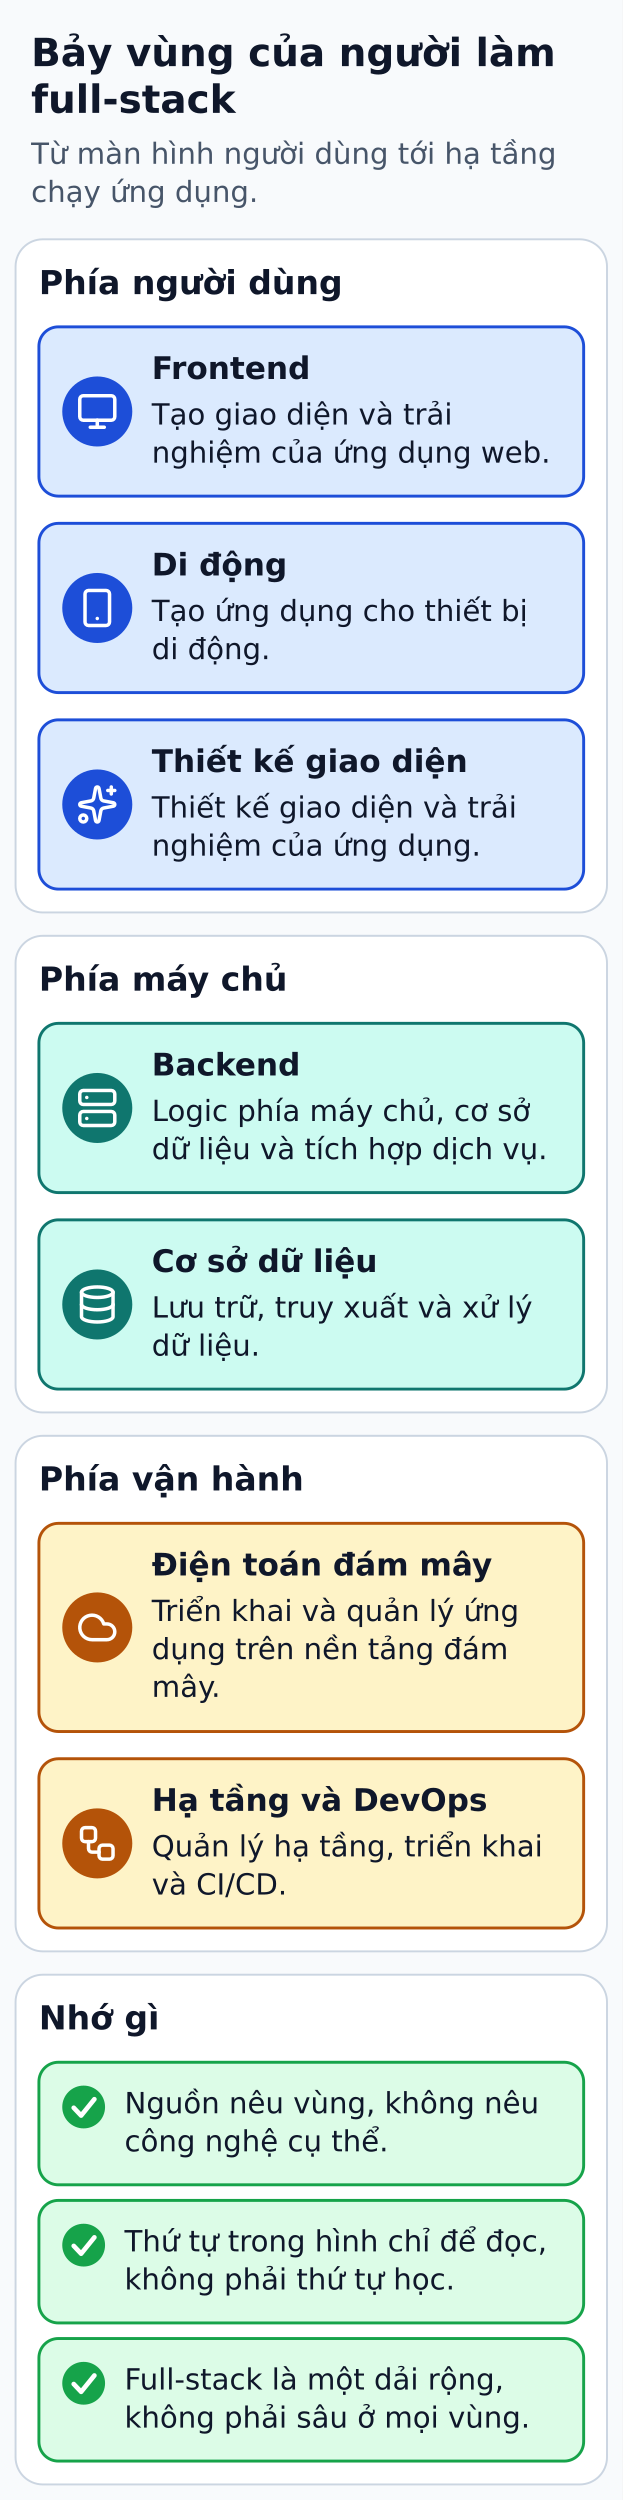
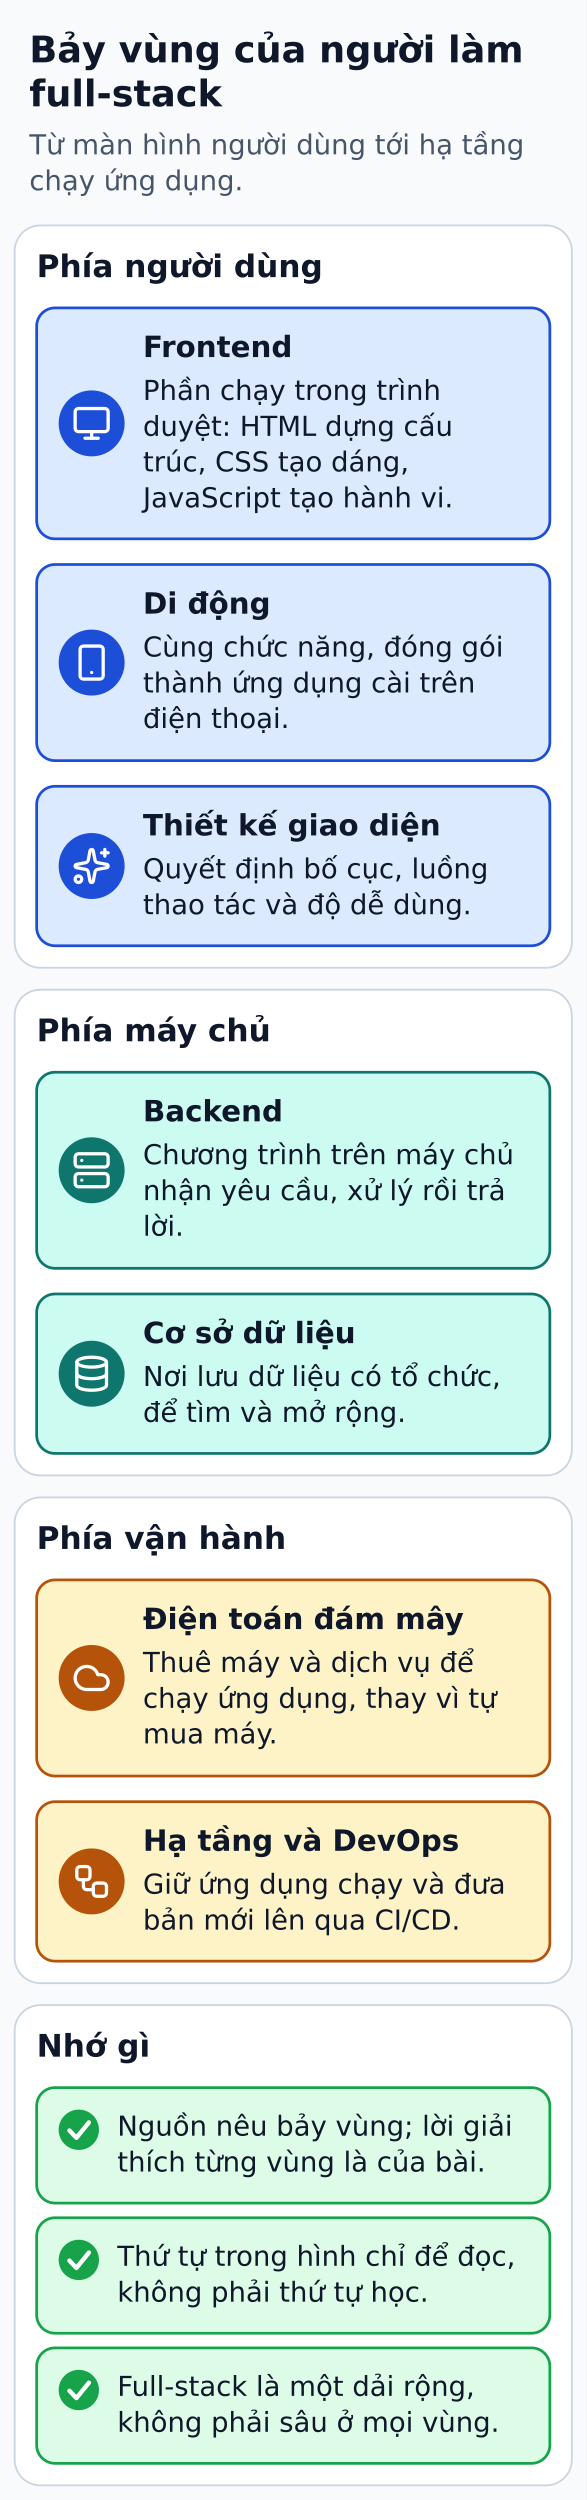
- <svg xmlns="http://www.w3.org/2000/svg" width="320" height="1285" viewBox="0 0 320 1285" role="img" aria-labelledby="title desc">
+ <svg xmlns="http://www.w3.org/2000/svg" width="320" height="1364" viewBox="0 0 320 1364" role="img" aria-labelledby="title desc">
  <defs>
    <marker id="arrow" markerWidth="8" markerHeight="8" refX="6" refY="3" orient="auto">
      <path d="M0,0 L6,3 L0,6" fill="none" stroke="#334155" stroke-width="1.5" />
    </marker>
  </defs>
-   <rect width="320" height="1285" fill="#f8fafc" />
+   <rect width="320" height="1364" fill="#f8fafc" />
  <g font-family="DejaVu Sans, Arial, sans-serif" fill="#0f172a">
    <text x="16" y="34" font-size="20" fill="#0f172a" font-weight="bold" text-anchor="start">Bảy vùng của người làm</text>
    <text x="16" y="58" font-size="20" fill="#0f172a" font-weight="bold" text-anchor="start">full-stack</text>
    <text x="16" y="84.2" font-size="15" fill="#475569" font-weight="normal" text-anchor="start">Từ màn hình người dùng tới hạ tầng</text>
    <text x="16" y="103.8" font-size="15" fill="#475569" font-weight="normal" text-anchor="start">chạy ứng dụng.</text>
-     <rect x="8" y="123" width="304" height="346" rx="14" fill="#ffffff" stroke="#cbd5e1" stroke-width="1" />
+     <rect x="8" y="123" width="304" height="405" rx="14" fill="#ffffff" stroke="#cbd5e1" stroke-width="1" />
    <text x="20" y="151.2" font-size="17" fill="#0f172a" font-weight="bold" text-anchor="start">Phía người dùng</text>
-     <rect x="20" y="168" width="280" height="87" rx="10" fill="#dbeafe" stroke="#1d4ed8" stroke-width="1.5" />
-     <circle cx="50" cy="211.5" r="18" fill="#1d4ed8" />
-     <g transform="translate(39.2 200.7) scale(0.9)" fill="none" stroke="#FFFFFF" stroke-width="2" stroke-linecap="round" stroke-linejoin="round">
+     <rect x="20" y="168" width="280" height="126" rx="10" fill="#dbeafe" stroke="#1d4ed8" stroke-width="1.5" />
+     <circle cx="50" cy="231" r="18" fill="#1d4ed8" />
+     <g transform="translate(39.2 220.2) scale(0.9)" fill="none" stroke="#FFFFFF" stroke-width="2" stroke-linecap="round" stroke-linejoin="round">
      <rect height="14" rx="2" width="20" x="2" y="3" />
      <line x1="8" x2="16" y1="21" y2="21" />
      <line x1="12" x2="12" y1="17" y2="21" />
    </g>
    <text x="78" y="194.8" font-size="16" fill="#0f172a" font-weight="bold" text-anchor="start">Frontend</text>
-     <text x="78" y="218.2" font-size="15" fill="#0f172a" font-weight="normal" text-anchor="start">Tạo giao diện và trải</text>
-     <text x="78" y="237.8" font-size="15" fill="#0f172a" font-weight="normal" text-anchor="start">nghiệm của ứng dụng web.</text>
-     <rect x="20" y="269" width="280" height="87" rx="10" fill="#dbeafe" stroke="#1d4ed8" stroke-width="1.5" />
-     <circle cx="50" cy="312.5" r="18" fill="#1d4ed8" />
-     <g transform="translate(39.2 301.7) scale(0.9)" fill="none" stroke="#FFFFFF" stroke-width="2" stroke-linecap="round" stroke-linejoin="round">
+     <text x="78" y="218.2" font-size="15" fill="#0f172a" font-weight="normal" text-anchor="start">Phần chạy trong trình</text>
+     <text x="78" y="237.8" font-size="15" fill="#0f172a" font-weight="normal" text-anchor="start">duyệt: HTML dựng cấu</text>
+     <text x="78" y="257.2" font-size="15" fill="#0f172a" font-weight="normal" text-anchor="start">trúc, CSS tạo dáng,</text>
+     <text x="78" y="276.8" font-size="15" fill="#0f172a" font-weight="normal" text-anchor="start">JavaScript tạo hành vi.</text>
+     <rect x="20" y="308" width="280" height="107" rx="10" fill="#dbeafe" stroke="#1d4ed8" stroke-width="1.5" />
+     <circle cx="50" cy="361.5" r="18" fill="#1d4ed8" />
+     <g transform="translate(39.2 350.7) scale(0.9)" fill="none" stroke="#FFFFFF" stroke-width="2" stroke-linecap="round" stroke-linejoin="round">
      <rect height="20" rx="2" ry="2" width="14" x="5" y="2" />
      <path d="M12 18h.01" />
    </g>
-     <text x="78" y="295.8" font-size="16" fill="#0f172a" font-weight="bold" text-anchor="start">Di động</text>
-     <text x="78" y="319.2" font-size="15" fill="#0f172a" font-weight="normal" text-anchor="start">Tạo ứng dụng cho thiết bị</text>
-     <text x="78" y="338.8" font-size="15" fill="#0f172a" font-weight="normal" text-anchor="start">di động.</text>
-     <rect x="20" y="370" width="280" height="87" rx="10" fill="#dbeafe" stroke="#1d4ed8" stroke-width="1.5" />
-     <circle cx="50" cy="413.5" r="18" fill="#1d4ed8" />
-     <g transform="translate(39.2 402.7) scale(0.9)" fill="none" stroke="#FFFFFF" stroke-width="2" stroke-linecap="round" stroke-linejoin="round">
+     <text x="78" y="334.8" font-size="16" fill="#0f172a" font-weight="bold" text-anchor="start">Di động</text>
+     <text x="78" y="358.2" font-size="15" fill="#0f172a" font-weight="normal" text-anchor="start">Cùng chức năng, đóng gói</text>
+     <text x="78" y="377.8" font-size="15" fill="#0f172a" font-weight="normal" text-anchor="start">thành ứng dụng cài trên</text>
+     <text x="78" y="397.2" font-size="15" fill="#0f172a" font-weight="normal" text-anchor="start">điện thoại.</text>
+     <rect x="20" y="429" width="280" height="87" rx="10" fill="#dbeafe" stroke="#1d4ed8" stroke-width="1.5" />
+     <circle cx="50" cy="472.5" r="18" fill="#1d4ed8" />
+     <g transform="translate(39.2 461.7) scale(0.9)" fill="none" stroke="#FFFFFF" stroke-width="2" stroke-linecap="round" stroke-linejoin="round">
      <path d="M11.017 2.814a1 1 0 0 1 1.966 0l1.051 5.558a2 2 0 0 0 1.594 1.594l5.558 1.051a1 1 0 0 1 0 1.966l-5.558 1.051a2 2 0 0 0-1.594 1.594l-1.051 5.558a1 1 0 0 1-1.966 0l-1.051-5.558a2 2 0 0 0-1.594-1.594l-5.558-1.051a1 1 0 0 1 0-1.966l5.558-1.051a2 2 0 0 0 1.594-1.594z" />
      <path d="M20 2v4" />
      <path d="M22 4h-4" />
      <circle cx="4" cy="20" r="2" />
    </g>
-     <text x="78" y="396.8" font-size="16" fill="#0f172a" font-weight="bold" text-anchor="start">Thiết kế giao diện</text>
-     <text x="78" y="420.2" font-size="15" fill="#0f172a" font-weight="normal" text-anchor="start">Thiết kế giao diện và trải</text>
-     <text x="78" y="439.8" font-size="15" fill="#0f172a" font-weight="normal" text-anchor="start">nghiệm của ứng dụng.</text>
-     <rect x="8" y="481" width="304" height="245" rx="14" fill="#ffffff" stroke="#cbd5e1" stroke-width="1" />
-     <text x="20" y="509.2" font-size="17" fill="#0f172a" font-weight="bold" text-anchor="start">Phía máy chủ</text>
-     <rect x="20" y="526" width="280" height="87" rx="10" fill="#ccfbf1" stroke="#0f766e" stroke-width="1.5" />
-     <circle cx="50" cy="569.5" r="18" fill="#0f766e" />
-     <g transform="translate(39.2 558.7) scale(0.9)" fill="none" stroke="#FFFFFF" stroke-width="2" stroke-linecap="round" stroke-linejoin="round">
+     <text x="78" y="455.8" font-size="16" fill="#0f172a" font-weight="bold" text-anchor="start">Thiết kế giao diện</text>
+     <text x="78" y="479.2" font-size="15" fill="#0f172a" font-weight="normal" text-anchor="start">Quyết định bố cục, luồng</text>
+     <text x="78" y="498.8" font-size="15" fill="#0f172a" font-weight="normal" text-anchor="start">thao tác và độ dễ dùng.</text>
+     <rect x="8" y="540" width="304" height="265" rx="14" fill="#ffffff" stroke="#cbd5e1" stroke-width="1" />
+     <text x="20" y="568.1" font-size="17" fill="#0f172a" font-weight="bold" text-anchor="start">Phía máy chủ</text>
+     <rect x="20" y="585" width="280" height="107" rx="10" fill="#ccfbf1" stroke="#0f766e" stroke-width="1.5" />
+     <circle cx="50" cy="638.5" r="18" fill="#0f766e" />
+     <g transform="translate(39.2 627.7) scale(0.9)" fill="none" stroke="#FFFFFF" stroke-width="2" stroke-linecap="round" stroke-linejoin="round">
      <rect height="8" rx="2" ry="2" width="20" x="2" y="2" />
      <rect height="8" rx="2" ry="2" width="20" x="2" y="14" />
      <line x1="6" x2="6.01" y1="6" y2="6" />
      <line x1="6" x2="6.01" y1="18" y2="18" />
    </g>
-     <text x="78" y="552.8" font-size="16" fill="#0f172a" font-weight="bold" text-anchor="start">Backend</text>
-     <text x="78" y="576.2" font-size="15" fill="#0f172a" font-weight="normal" text-anchor="start">Logic phía máy chủ, cơ sở</text>
-     <text x="78" y="595.8" font-size="15" fill="#0f172a" font-weight="normal" text-anchor="start">dữ liệu và tích hợp dịch vụ.</text>
-     <rect x="20" y="627" width="280" height="87" rx="10" fill="#ccfbf1" stroke="#0f766e" stroke-width="1.5" />
-     <circle cx="50" cy="670.5" r="18" fill="#0f766e" />
-     <g transform="translate(39.2 659.7) scale(0.9)" fill="none" stroke="#FFFFFF" stroke-width="2" stroke-linecap="round" stroke-linejoin="round">
+     <text x="78" y="611.8" font-size="16" fill="#0f172a" font-weight="bold" text-anchor="start">Backend</text>
+     <text x="78" y="635.2" font-size="15" fill="#0f172a" font-weight="normal" text-anchor="start">Chương trình trên máy chủ</text>
+     <text x="78" y="654.8" font-size="15" fill="#0f172a" font-weight="normal" text-anchor="start">nhận yêu cầu, xử lý rồi trả</text>
+     <text x="78" y="674.2" font-size="15" fill="#0f172a" font-weight="normal" text-anchor="start">lời.</text>
+     <rect x="20" y="706" width="280" height="87" rx="10" fill="#ccfbf1" stroke="#0f766e" stroke-width="1.5" />
+     <circle cx="50" cy="749.5" r="18" fill="#0f766e" />
+     <g transform="translate(39.2 738.7) scale(0.9)" fill="none" stroke="#FFFFFF" stroke-width="2" stroke-linecap="round" stroke-linejoin="round">
      <ellipse cx="12" cy="5" rx="9" ry="3" />
      <path d="M3 5V19A9 3 0 0 0 21 19V5" />
      <path d="M3 12A9 3 0 0 0 21 12" />
    </g>
-     <text x="78" y="653.8" font-size="16" fill="#0f172a" font-weight="bold" text-anchor="start">Cơ sở dữ liệu</text>
-     <text x="78" y="677.2" font-size="15" fill="#0f172a" font-weight="normal" text-anchor="start">Lưu trữ, truy xuất và xử lý</text>
-     <text x="78" y="696.8" font-size="15" fill="#0f172a" font-weight="normal" text-anchor="start">dữ liệu.</text>
-     <rect x="8" y="738" width="304" height="265" rx="14" fill="#ffffff" stroke="#cbd5e1" stroke-width="1" />
-     <text x="20" y="766.1" font-size="17" fill="#0f172a" font-weight="bold" text-anchor="start">Phía vận hành</text>
-     <rect x="20" y="783" width="280" height="107" rx="10" fill="#fef3c7" stroke="#b45309" stroke-width="1.5" />
-     <circle cx="50" cy="836.5" r="18" fill="#b45309" />
-     <g transform="translate(39.2 825.7) scale(0.9)" fill="none" stroke="#FFFFFF" stroke-width="2" stroke-linecap="round" stroke-linejoin="round">
+     <text x="78" y="732.8" font-size="16" fill="#0f172a" font-weight="bold" text-anchor="start">Cơ sở dữ liệu</text>
+     <text x="78" y="756.2" font-size="15" fill="#0f172a" font-weight="normal" text-anchor="start">Nơi lưu dữ liệu có tổ chức,</text>
+     <text x="78" y="775.8" font-size="15" fill="#0f172a" font-weight="normal" text-anchor="start">để tìm và mở rộng.</text>
+     <rect x="8" y="817" width="304" height="265" rx="14" fill="#ffffff" stroke="#cbd5e1" stroke-width="1" />
+     <text x="20" y="845.1" font-size="17" fill="#0f172a" font-weight="bold" text-anchor="start">Phía vận hành</text>
+     <rect x="20" y="862" width="280" height="107" rx="10" fill="#fef3c7" stroke="#b45309" stroke-width="1.5" />
+     <circle cx="50" cy="915.5" r="18" fill="#b45309" />
+     <g transform="translate(39.2 904.7) scale(0.9)" fill="none" stroke="#FFFFFF" stroke-width="2" stroke-linecap="round" stroke-linejoin="round">
      <path d="M17.5 19H9a7 7 0 1 1 6.71-9h1.79a4.5 4.5 0 1 1 0 9Z" />
    </g>
-     <text x="78" y="809.8" font-size="16" fill="#0f172a" font-weight="bold" text-anchor="start">Điện toán đám mây</text>
-     <text x="78" y="833.2" font-size="15" fill="#0f172a" font-weight="normal" text-anchor="start">Triển khai và quản lý ứng</text>
-     <text x="78" y="852.8" font-size="15" fill="#0f172a" font-weight="normal" text-anchor="start">dụng trên nền tảng đám</text>
-     <text x="78" y="872.2" font-size="15" fill="#0f172a" font-weight="normal" text-anchor="start">mây.</text>
-     <rect x="20" y="904" width="280" height="87" rx="10" fill="#fef3c7" stroke="#b45309" stroke-width="1.5" />
-     <circle cx="50" cy="947.5" r="18" fill="#b45309" />
-     <g transform="translate(39.2 936.7) scale(0.9)" fill="none" stroke="#FFFFFF" stroke-width="2" stroke-linecap="round" stroke-linejoin="round">
+     <text x="78" y="888.8" font-size="16" fill="#0f172a" font-weight="bold" text-anchor="start">Điện toán đám mây</text>
+     <text x="78" y="912.2" font-size="15" fill="#0f172a" font-weight="normal" text-anchor="start">Thuê máy và dịch vụ để</text>
+     <text x="78" y="931.8" font-size="15" fill="#0f172a" font-weight="normal" text-anchor="start">chạy ứng dụng, thay vì tự</text>
+     <text x="78" y="951.2" font-size="15" fill="#0f172a" font-weight="normal" text-anchor="start">mua máy.</text>
+     <rect x="20" y="983" width="280" height="87" rx="10" fill="#fef3c7" stroke="#b45309" stroke-width="1.5" />
+     <circle cx="50" cy="1026.5" r="18" fill="#b45309" />
+     <g transform="translate(39.2 1015.7) scale(0.9)" fill="none" stroke="#FFFFFF" stroke-width="2" stroke-linecap="round" stroke-linejoin="round">
      <rect height="8" rx="2" width="8" x="3" y="3" />
      <path d="M7 11v4a2 2 0 0 0 2 2h4" />
      <rect height="8" rx="2" width="8" x="13" y="13" />
    </g>
-     <text x="78" y="930.8" font-size="16" fill="#0f172a" font-weight="bold" text-anchor="start">Hạ tầng và DevOps</text>
-     <text x="78" y="954.2" font-size="15" fill="#0f172a" font-weight="normal" text-anchor="start">Quản lý hạ tầng, triển khai</text>
-     <text x="78" y="973.8" font-size="15" fill="#0f172a" font-weight="normal" text-anchor="start">và CI/CD.</text>
-     <rect x="8" y="1015" width="304" height="262" rx="14" fill="#ffffff" stroke="#cbd5e1" stroke-width="1" />
-     <text x="20" y="1043.1" font-size="17" fill="#0f172a" font-weight="bold" text-anchor="start">Nhớ gì</text>
-     <rect x="20" y="1060" width="280" height="63" rx="10" fill="#dcfce7" stroke="#16a34a" stroke-width="1.5" />
-     <circle cx="43" cy="1083" r="11" fill="#16a34a" />
-     <polyline points="37.9,1083.4 41.7,1087.4 48.5,1079" fill="none" stroke="#ffffff" stroke-width="2.4" stroke-linecap="round" stroke-linejoin="round" />
-     <text x="64" y="1086.2" font-size="15" fill="#0f172a" font-weight="normal" text-anchor="start">Nguồn nêu vùng, không nêu</text>
-     <text x="64" y="1105.8" font-size="15" fill="#0f172a" font-weight="normal" text-anchor="start">công nghệ cụ thể.</text>
-     <rect x="20" y="1131" width="280" height="63" rx="10" fill="#dcfce7" stroke="#16a34a" stroke-width="1.5" />
-     <circle cx="43" cy="1154" r="11" fill="#16a34a" />
-     <polyline points="37.9,1154.4 41.7,1158.4 48.5,1150" fill="none" stroke="#ffffff" stroke-width="2.4" stroke-linecap="round" stroke-linejoin="round" />
-     <text x="64" y="1157.2" font-size="15" fill="#0f172a" font-weight="normal" text-anchor="start">Thứ tự trong hình chỉ để đọc,</text>
-     <text x="64" y="1176.8" font-size="15" fill="#0f172a" font-weight="normal" text-anchor="start">không phải thứ tự học.</text>
-     <rect x="20" y="1202" width="280" height="63" rx="10" fill="#dcfce7" stroke="#16a34a" stroke-width="1.5" />
-     <circle cx="43" cy="1225" r="11" fill="#16a34a" />
-     <polyline points="37.9,1225.4 41.7,1229.4 48.5,1221" fill="none" stroke="#ffffff" stroke-width="2.4" stroke-linecap="round" stroke-linejoin="round" />
-     <text x="64" y="1228.2" font-size="15" fill="#0f172a" font-weight="normal" text-anchor="start">Full-stack là một dải rộng,</text>
-     <text x="64" y="1247.8" font-size="15" fill="#0f172a" font-weight="normal" text-anchor="start">không phải sâu ở mọi vùng.</text>
+     <text x="78" y="1009.8" font-size="16" fill="#0f172a" font-weight="bold" text-anchor="start">Hạ tầng và DevOps</text>
+     <text x="78" y="1033.2" font-size="15" fill="#0f172a" font-weight="normal" text-anchor="start">Giữ ứng dụng chạy và đưa</text>
+     <text x="78" y="1052.8" font-size="15" fill="#0f172a" font-weight="normal" text-anchor="start">bản mới lên qua CI/CD.</text>
+     <rect x="8" y="1094" width="304" height="262" rx="14" fill="#ffffff" stroke="#cbd5e1" stroke-width="1" />
+     <text x="20" y="1122.1" font-size="17" fill="#0f172a" font-weight="bold" text-anchor="start">Nhớ gì</text>
+     <rect x="20" y="1139" width="280" height="63" rx="10" fill="#dcfce7" stroke="#16a34a" stroke-width="1.5" />
+     <circle cx="43" cy="1162" r="11" fill="#16a34a" />
+     <polyline points="37.9,1162.4 41.7,1166.4 48.5,1158" fill="none" stroke="#ffffff" stroke-width="2.4" stroke-linecap="round" stroke-linejoin="round" />
+     <text x="64" y="1165.2" font-size="15" fill="#0f172a" font-weight="normal" text-anchor="start">Nguồn nêu bảy vùng; lời giải</text>
+     <text x="64" y="1184.8" font-size="15" fill="#0f172a" font-weight="normal" text-anchor="start">thích từng vùng là của bài.</text>
+     <rect x="20" y="1210" width="280" height="63" rx="10" fill="#dcfce7" stroke="#16a34a" stroke-width="1.5" />
+     <circle cx="43" cy="1233" r="11" fill="#16a34a" />
+     <polyline points="37.9,1233.4 41.7,1237.4 48.5,1229" fill="none" stroke="#ffffff" stroke-width="2.4" stroke-linecap="round" stroke-linejoin="round" />
+     <text x="64" y="1236.2" font-size="15" fill="#0f172a" font-weight="normal" text-anchor="start">Thứ tự trong hình chỉ để đọc,</text>
+     <text x="64" y="1255.8" font-size="15" fill="#0f172a" font-weight="normal" text-anchor="start">không phải thứ tự học.</text>
+     <rect x="20" y="1281" width="280" height="63" rx="10" fill="#dcfce7" stroke="#16a34a" stroke-width="1.5" />
+     <circle cx="43" cy="1304" r="11" fill="#16a34a" />
+     <polyline points="37.9,1304.4 41.7,1308.4 48.5,1300" fill="none" stroke="#ffffff" stroke-width="2.4" stroke-linecap="round" stroke-linejoin="round" />
+     <text x="64" y="1307.2" font-size="15" fill="#0f172a" font-weight="normal" text-anchor="start">Full-stack là một dải rộng,</text>
+     <text x="64" y="1326.8" font-size="15" fill="#0f172a" font-weight="normal" text-anchor="start">không phải sâu ở mọi vùng.</text>
  </g>
</svg>
